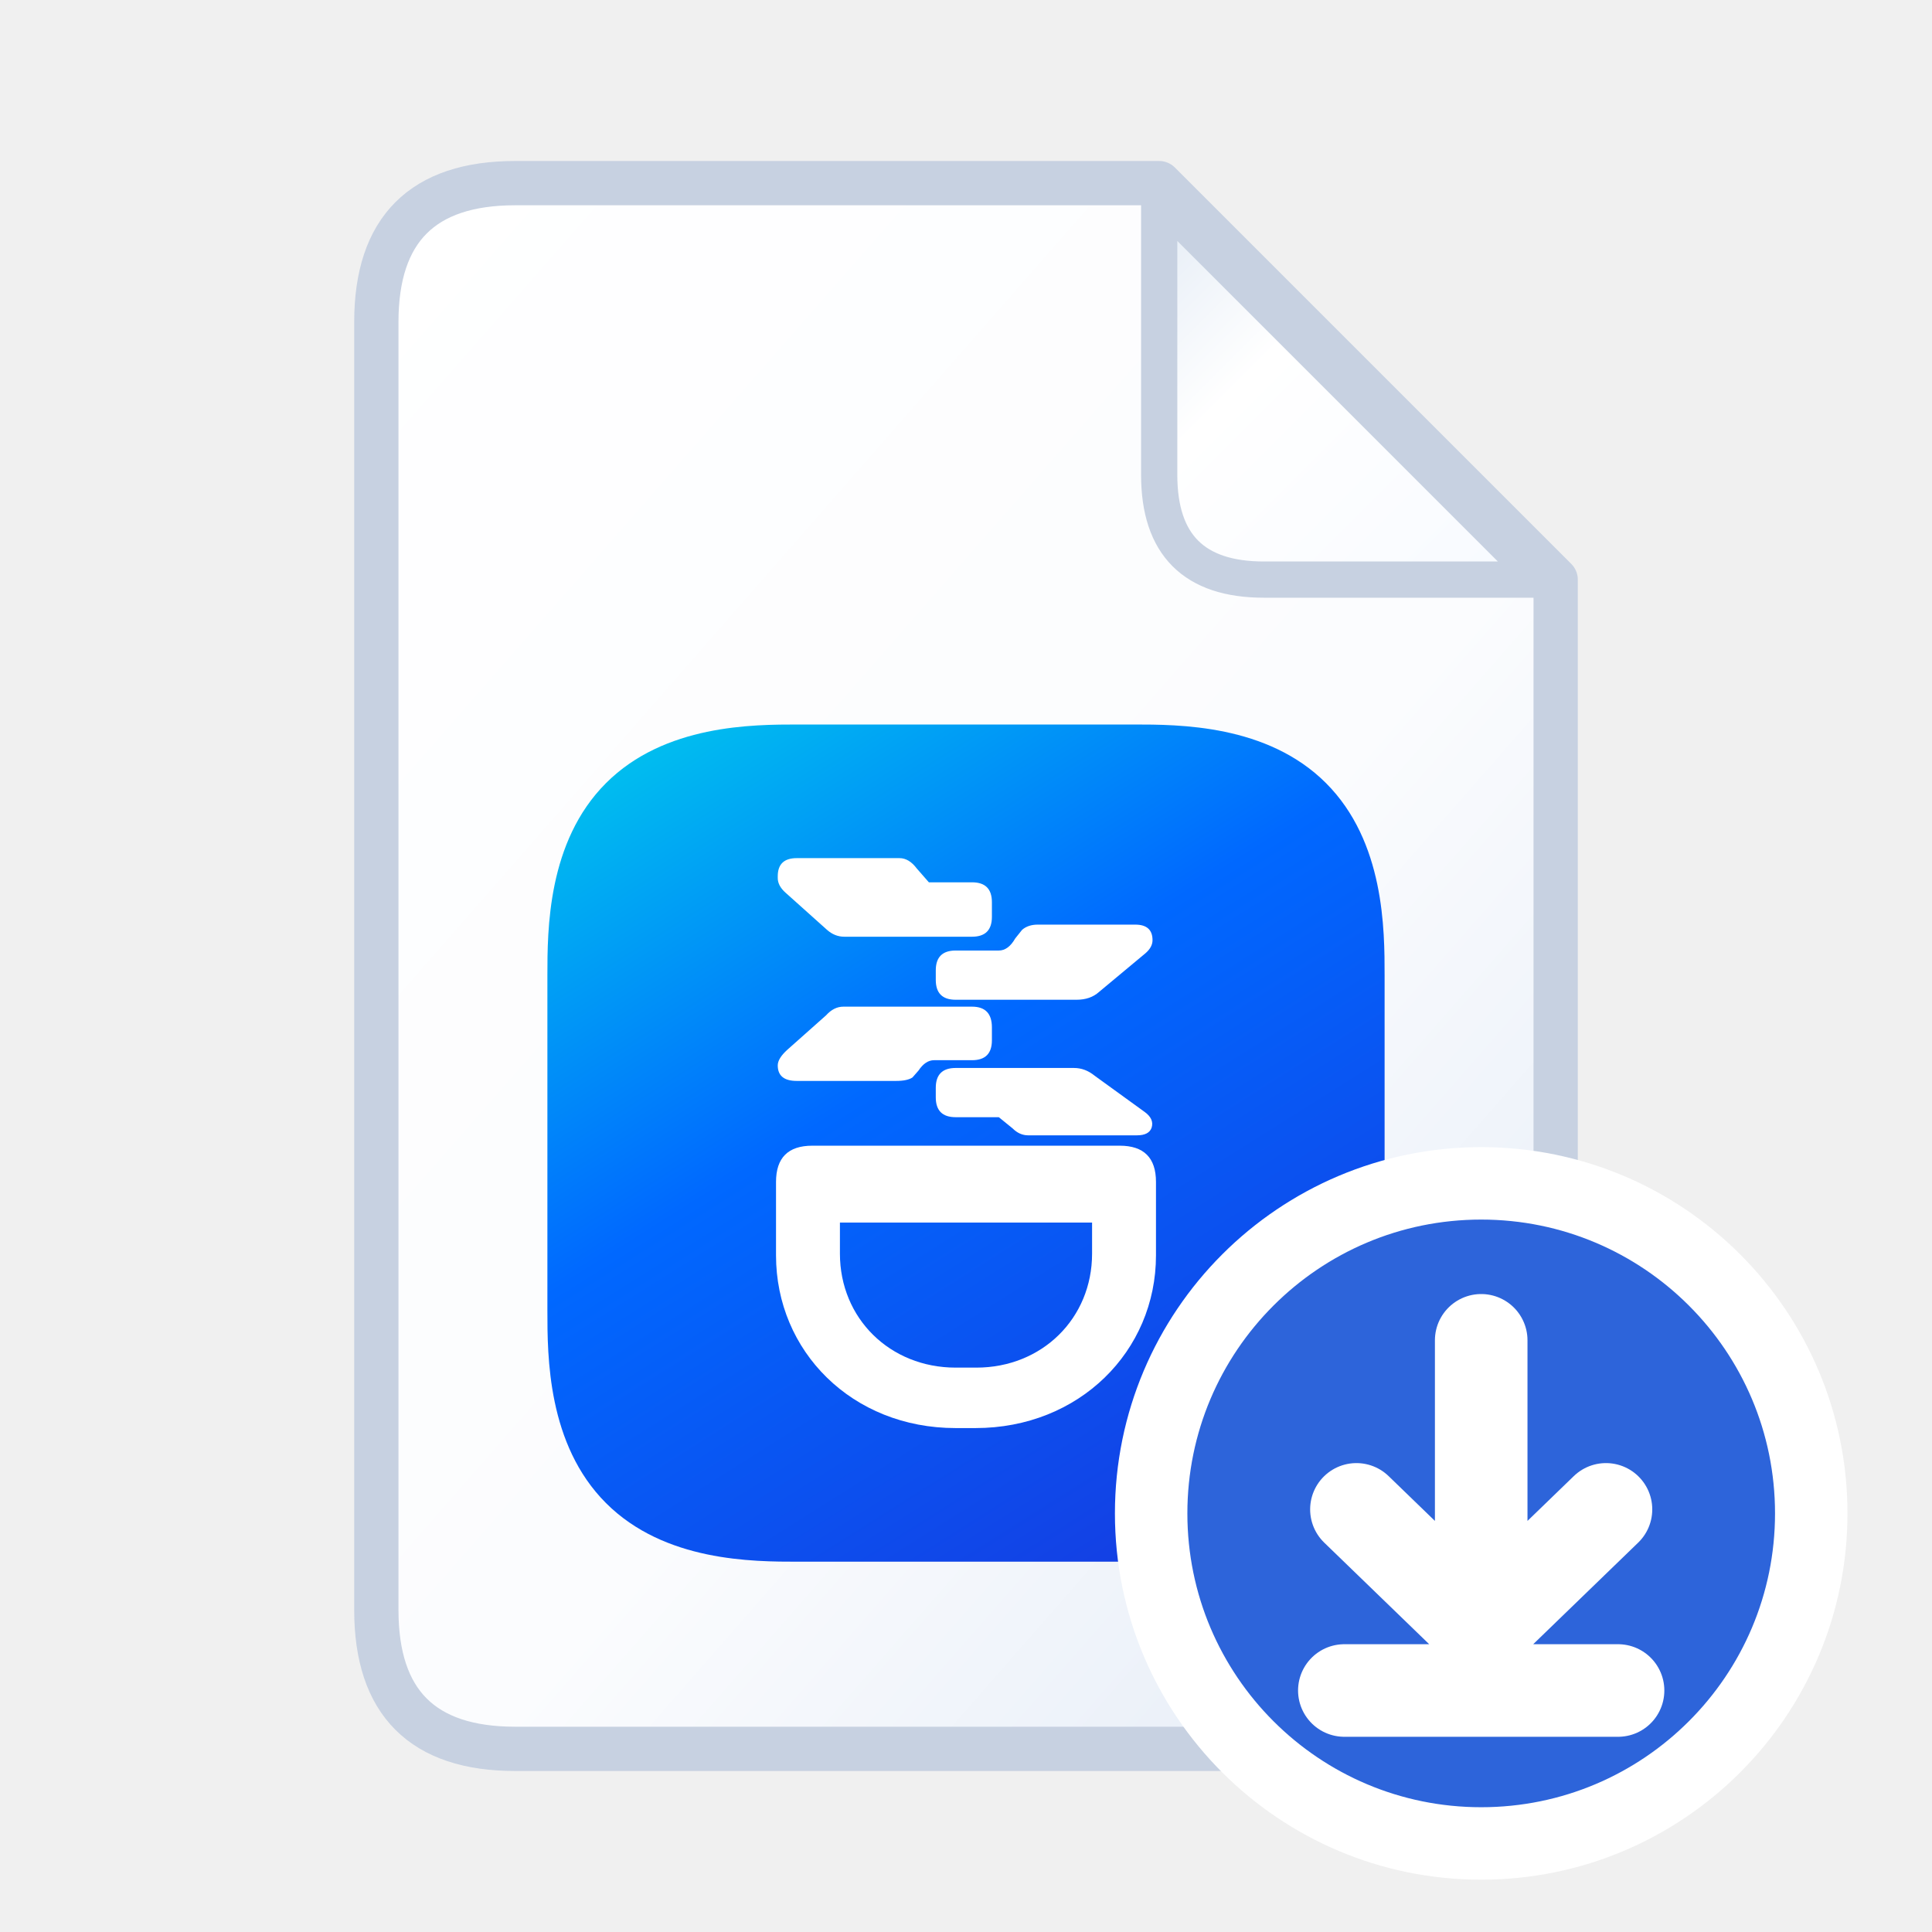
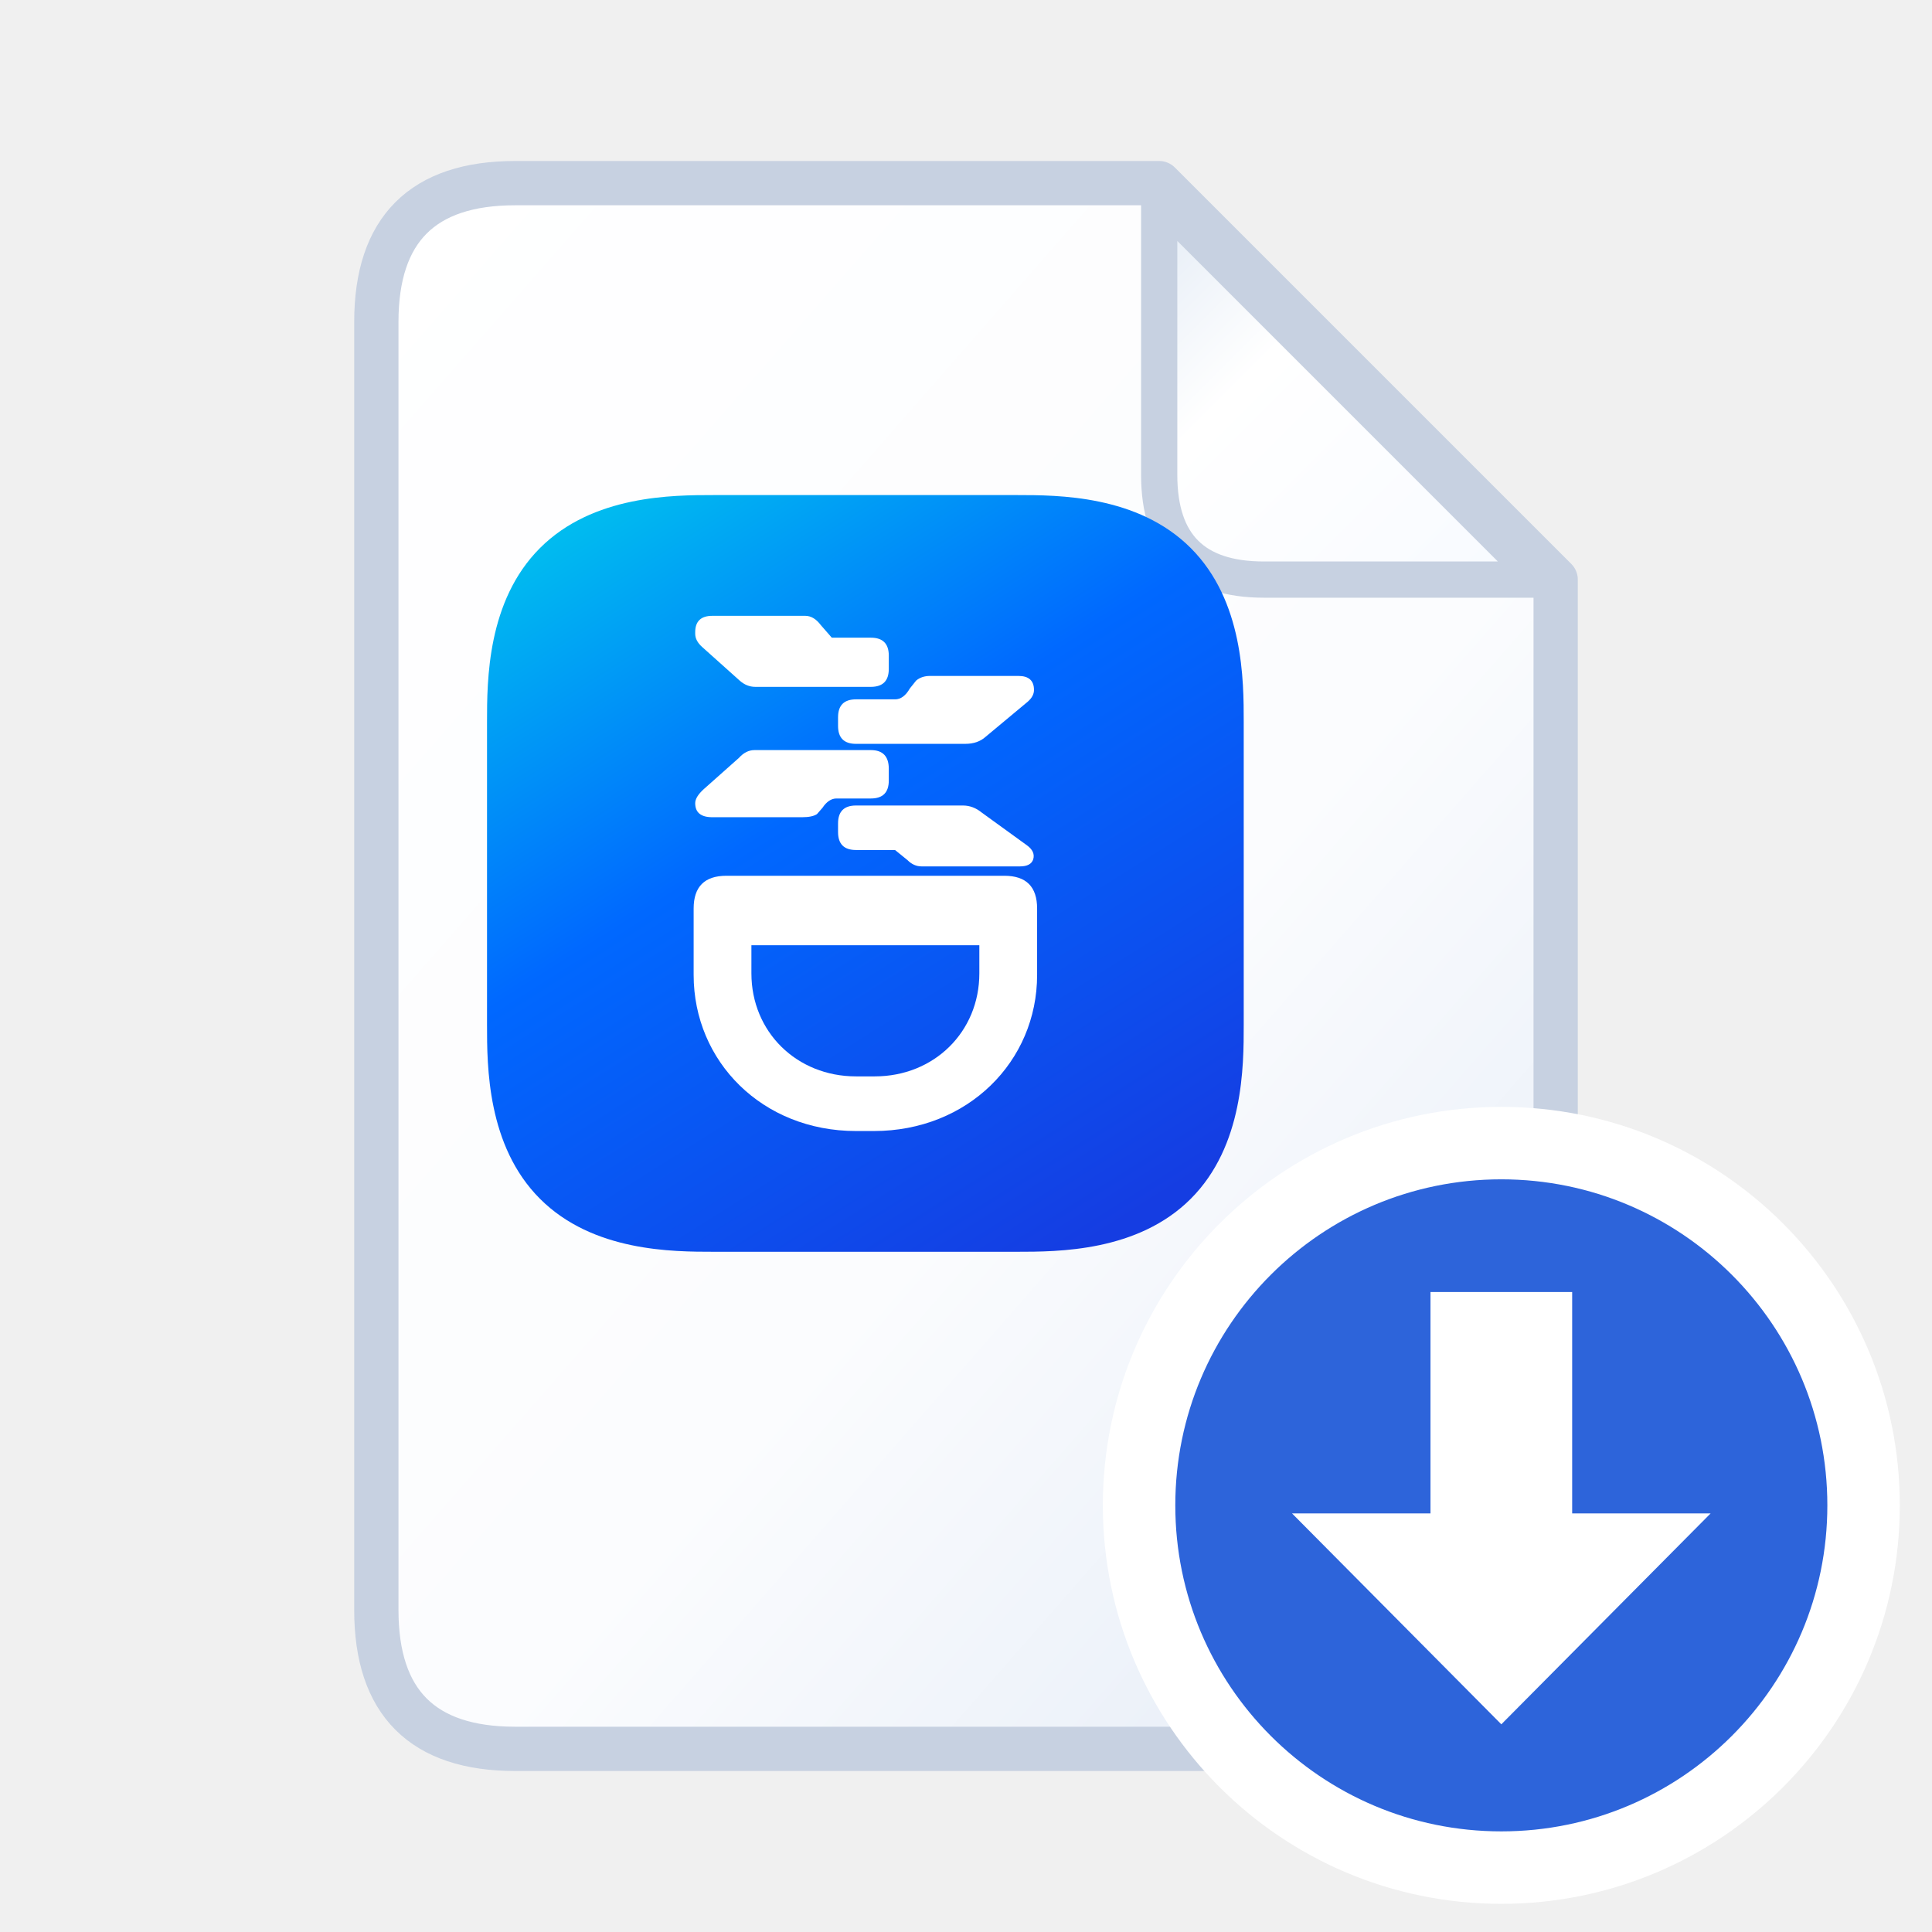
<svg xmlns="http://www.w3.org/2000/svg" width="24" height="24" viewBox="0 0 24 24" fill="none" stroke="#20232a" stroke-width="1.5" stroke-linecap="round" stroke-linejoin="round">
  <defs>
    <linearGradient id="archive-brand-blue" x1=".15" y1="0" x2=".78" y2="1">
      <stop stop-color="#00beef" />
      <stop offset=".42" stop-color="#0068ff" />
      <stop offset="1" stop-color="#153de2" />
    </linearGradient>
    <linearGradient id="archive-brand-paper" x1="0" y1="0" x2=".85" y2="1">
      <stop stop-color="#fff" />
      <stop offset=".62" stop-color="#fbfcfe" />
      <stop offset="1" stop-color="#e6edf7" />
    </linearGradient>
    <linearGradient id="archive-brand-fold" x1="0" y1="0" x2="1" y2="1">
      <stop stop-color="#e3ebf5" />
      <stop offset=".35" stop-color="#fff" />
      <stop offset="1" stop-color="#f7faff" />
    </linearGradient>
  </defs>
  <path fill="url(#archive-brand-paper)" stroke="#c7d1e1" stroke-width=".55" d="M6.4 2.275H14.4L19.325 7.2V20.4Q19.325 21.725 18 21.725H6.4Q4.675 21.725 4.675 20V4Q4.675 2.275 6.4 2.275Z" />
  <path fill="url(#archive-brand-fold)" stroke="#c7d1e1" stroke-width=".45" d="M14.4 2.45V5.9Q14.4 7.2 15.7 7.2H19.15Z" />
-   <path d="M9.92 9H14.08C14.648 9 15.744 9 16.472 9.728C17.2 10.456 17.2 11.552 17.2 12.12V16.28C17.2 16.848 17.2 17.944 16.472 18.672C15.744 19.4 14.648 19.4 14.08 19.4H9.92C9.352 19.4 8.256 19.4 7.528 18.672C6.8 17.944 6.8 16.848 6.8 16.28V12.12C6.8 11.552 6.8 10.456 7.528 9.728C8.256 9 9.352 9 9.92 9Z" fill="url(#archive-brand-blue)" stroke="none" />
-   <g fill="#fff" stroke="none" transform="translate(9.64 10.66) scale(0.01072727) translate(-407 -325)">
+   <path d="M8.87 6.15H12.63C13.143 6.15 14.134 6.15 14.792 6.808C15.45 7.466 15.45 8.457 15.45 8.97V12.73C15.45 13.243 15.45 14.234 14.792 14.892C14.134 15.55 13.143 15.55 12.63 15.55H8.87C8.357 15.55 7.366 15.55 6.708 14.892C6.05 14.234 6.05 13.243 6.05 12.73V8.97C6.05 8.457 6.05 7.466 6.708 6.808C7.366 6.15 8.357 6.15 8.87 6.15Z" fill="url(#archive-brand-blue)" stroke="none" />
+   <g fill="#fff" stroke="none" transform="translate(8.616667 7.65) scale(0.00969697) translate(-407 -325)">
    <path d="M431 325H550Q561 325 570 337L584 353H634Q657 353 657 376V393Q657 416 634 416H486Q475 416 466 408L418 365Q409 357 409 348V346Q409 325 431 325Z" fill-rule="evenodd" />
    <path d="M615 432H665Q676 432 684 418L692 408Q699 402 710 402H823Q843 402 843 420Q843 428 835 435L781 480Q771 489 755 489H615Q592 489 592 466V455Q592 432 615 432Z" fill-rule="evenodd" />
    <path d="M485 497H634Q657 497 657 521V536Q657 559 634 559H590Q580 559 572 571L565 579Q559 583 546 583H431Q409 583 409 565Q409 557 420 547L465 507Q474 497 485 497Z" fill-rule="evenodd" />
    <path d="M615 568H752Q765 568 776 577L834 619Q845 627 842 637Q839 646 825 646H699Q689 646 681 638L665 625H615Q592 625 592 602V591Q592 568 615 568Z" fill-rule="evenodd" />
    <path d="M449 658H805Q847 658 847 700V785C847 896 758 985 638 985H615C495 985 407 896 407 785V700Q407 658 449 658Z M481 747H773V783C773 858 715 915 639 915H615C539 915 481 858 481 783Z" fill-rule="evenodd" />
  </g>
-   <circle cx="18.4" cy="18.8" r="4.1" fill="#2d64da" stroke="#fff" stroke-width=".9" />
-   <path d="M18.4 16.65v3.6m-1.55-1.5 1.55 1.5 1.55-1.5M16.7 21h3.4" fill="none" stroke="#fff" stroke-width="1.15" />
+   <g transform="translate(18.65 18.7)">
+     <circle r="4.5" fill="#2d64da" stroke="#fff" stroke-width=".9" />
+     <path d="M-.88 -2.65H.88V.1H2.6L0 2.72 -2.6 .1H-.88Z" fill="#fff" stroke="none" />
+   </g>
</svg>
